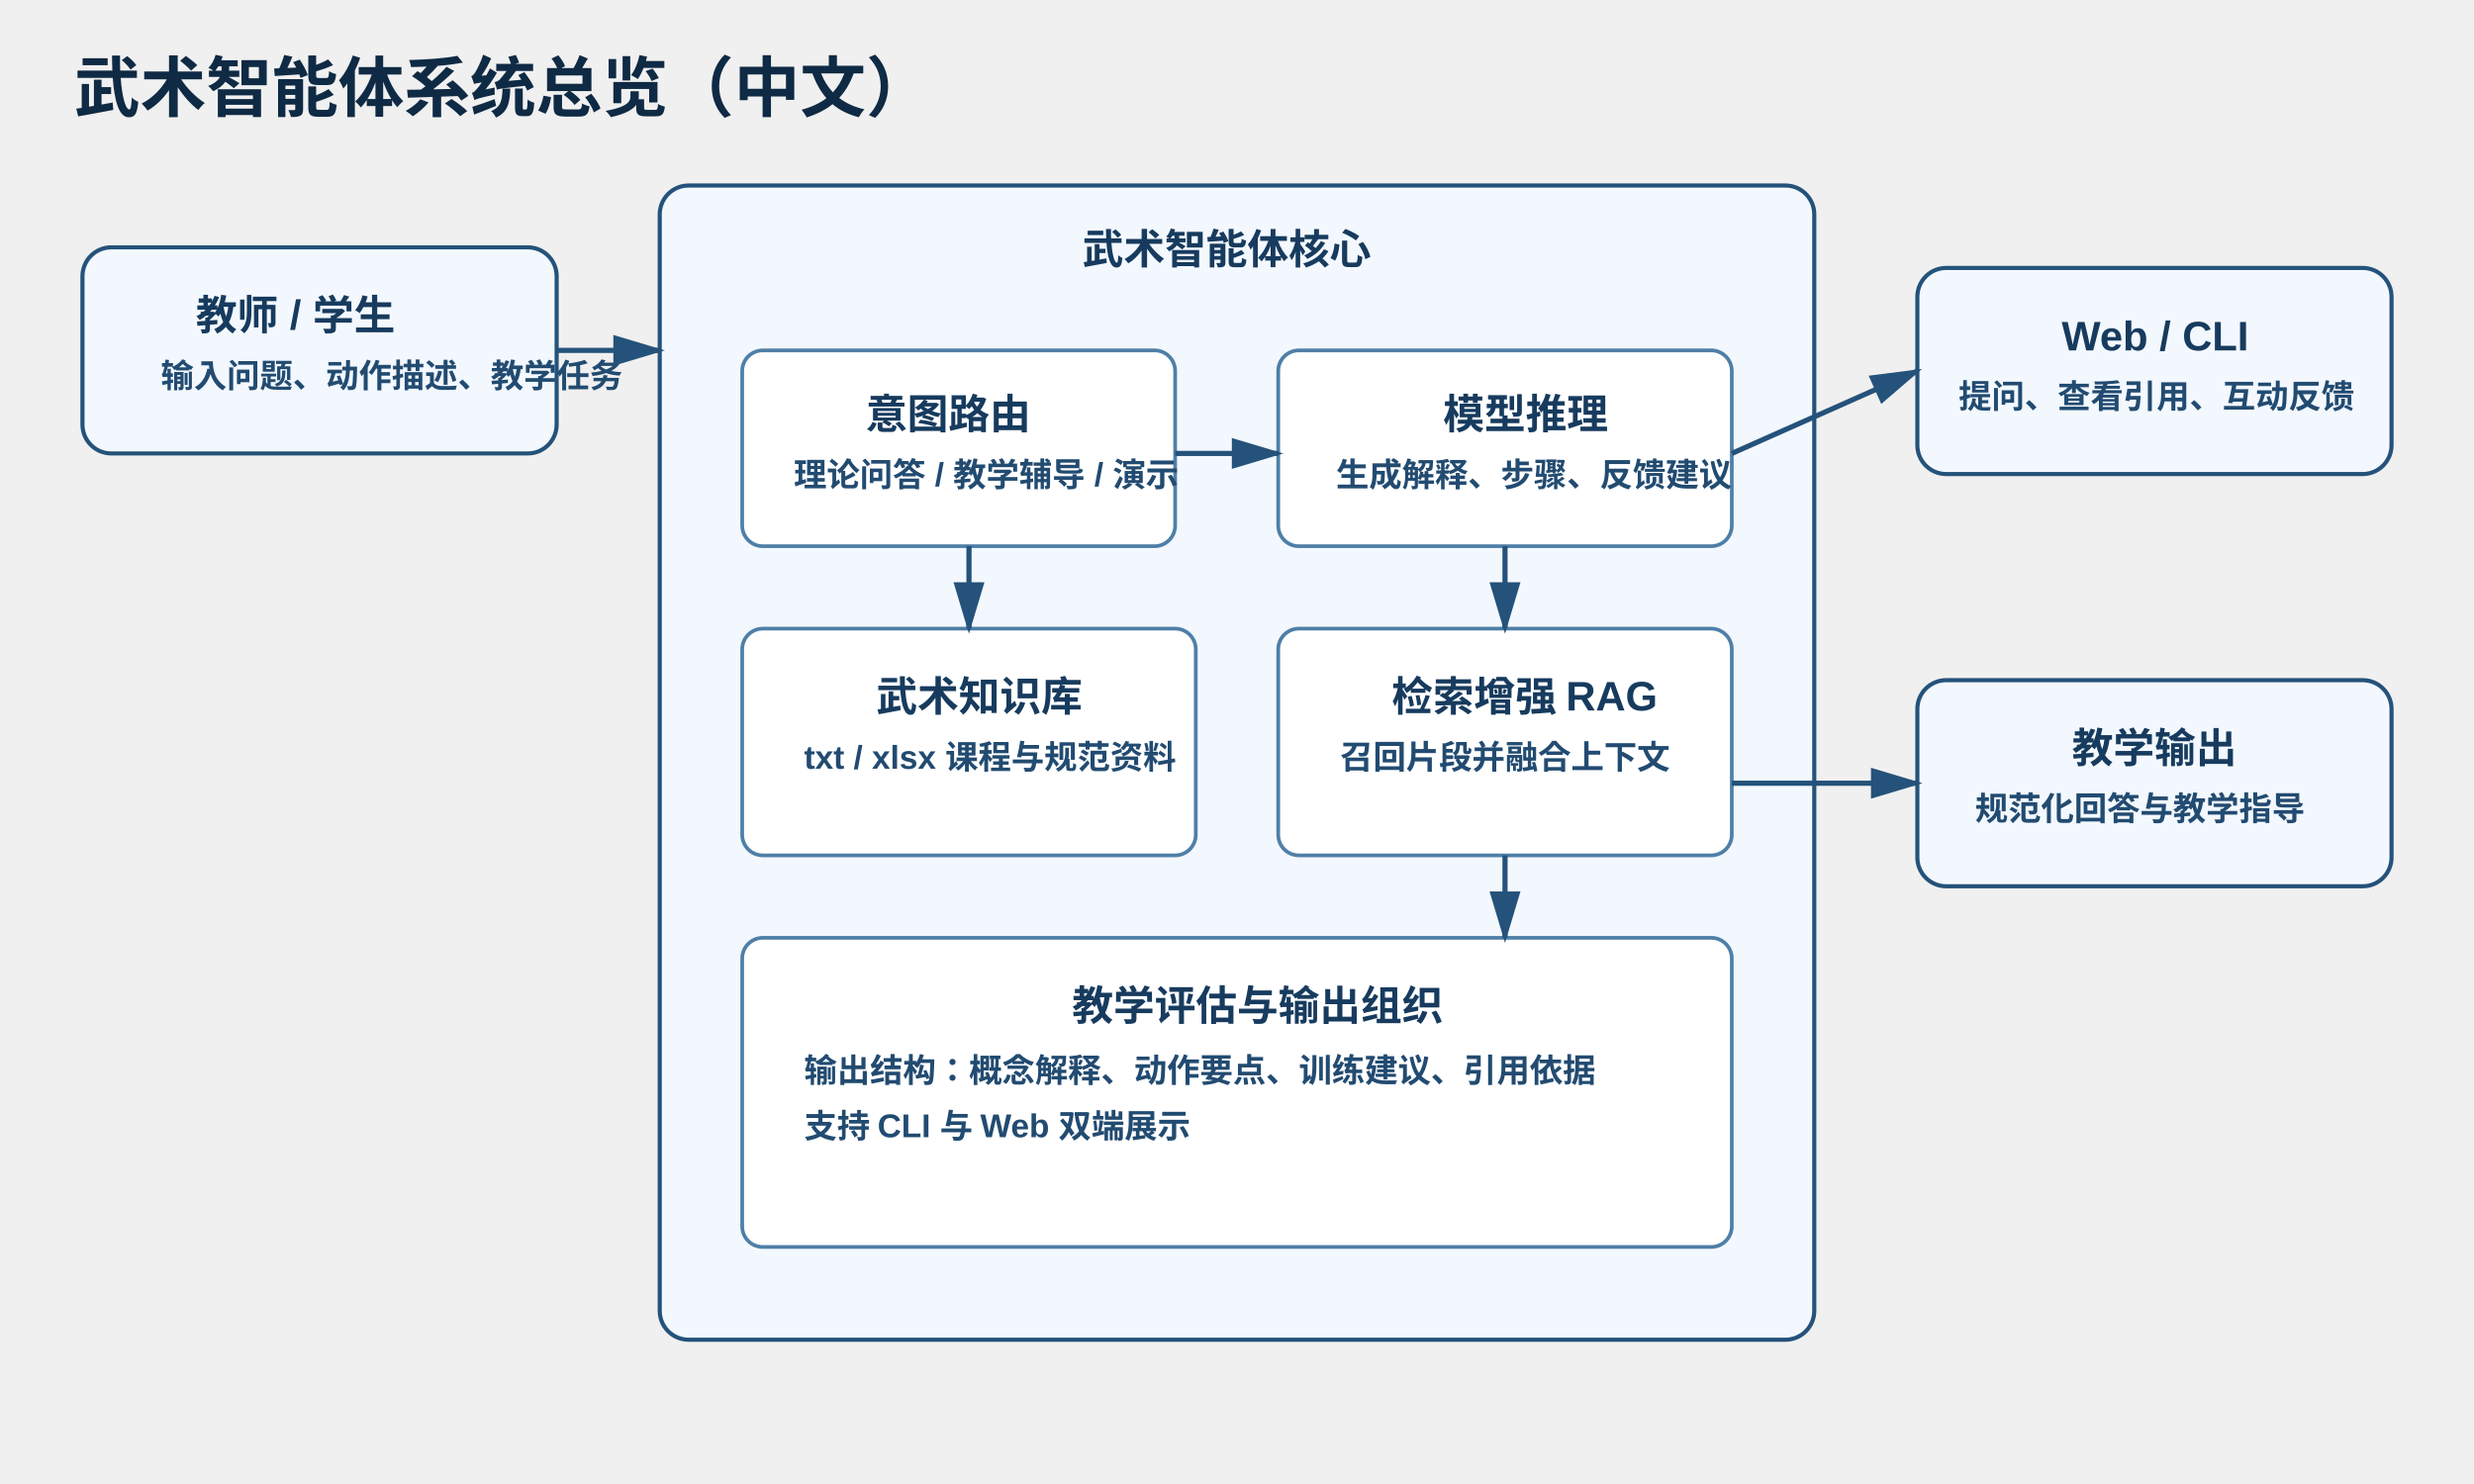
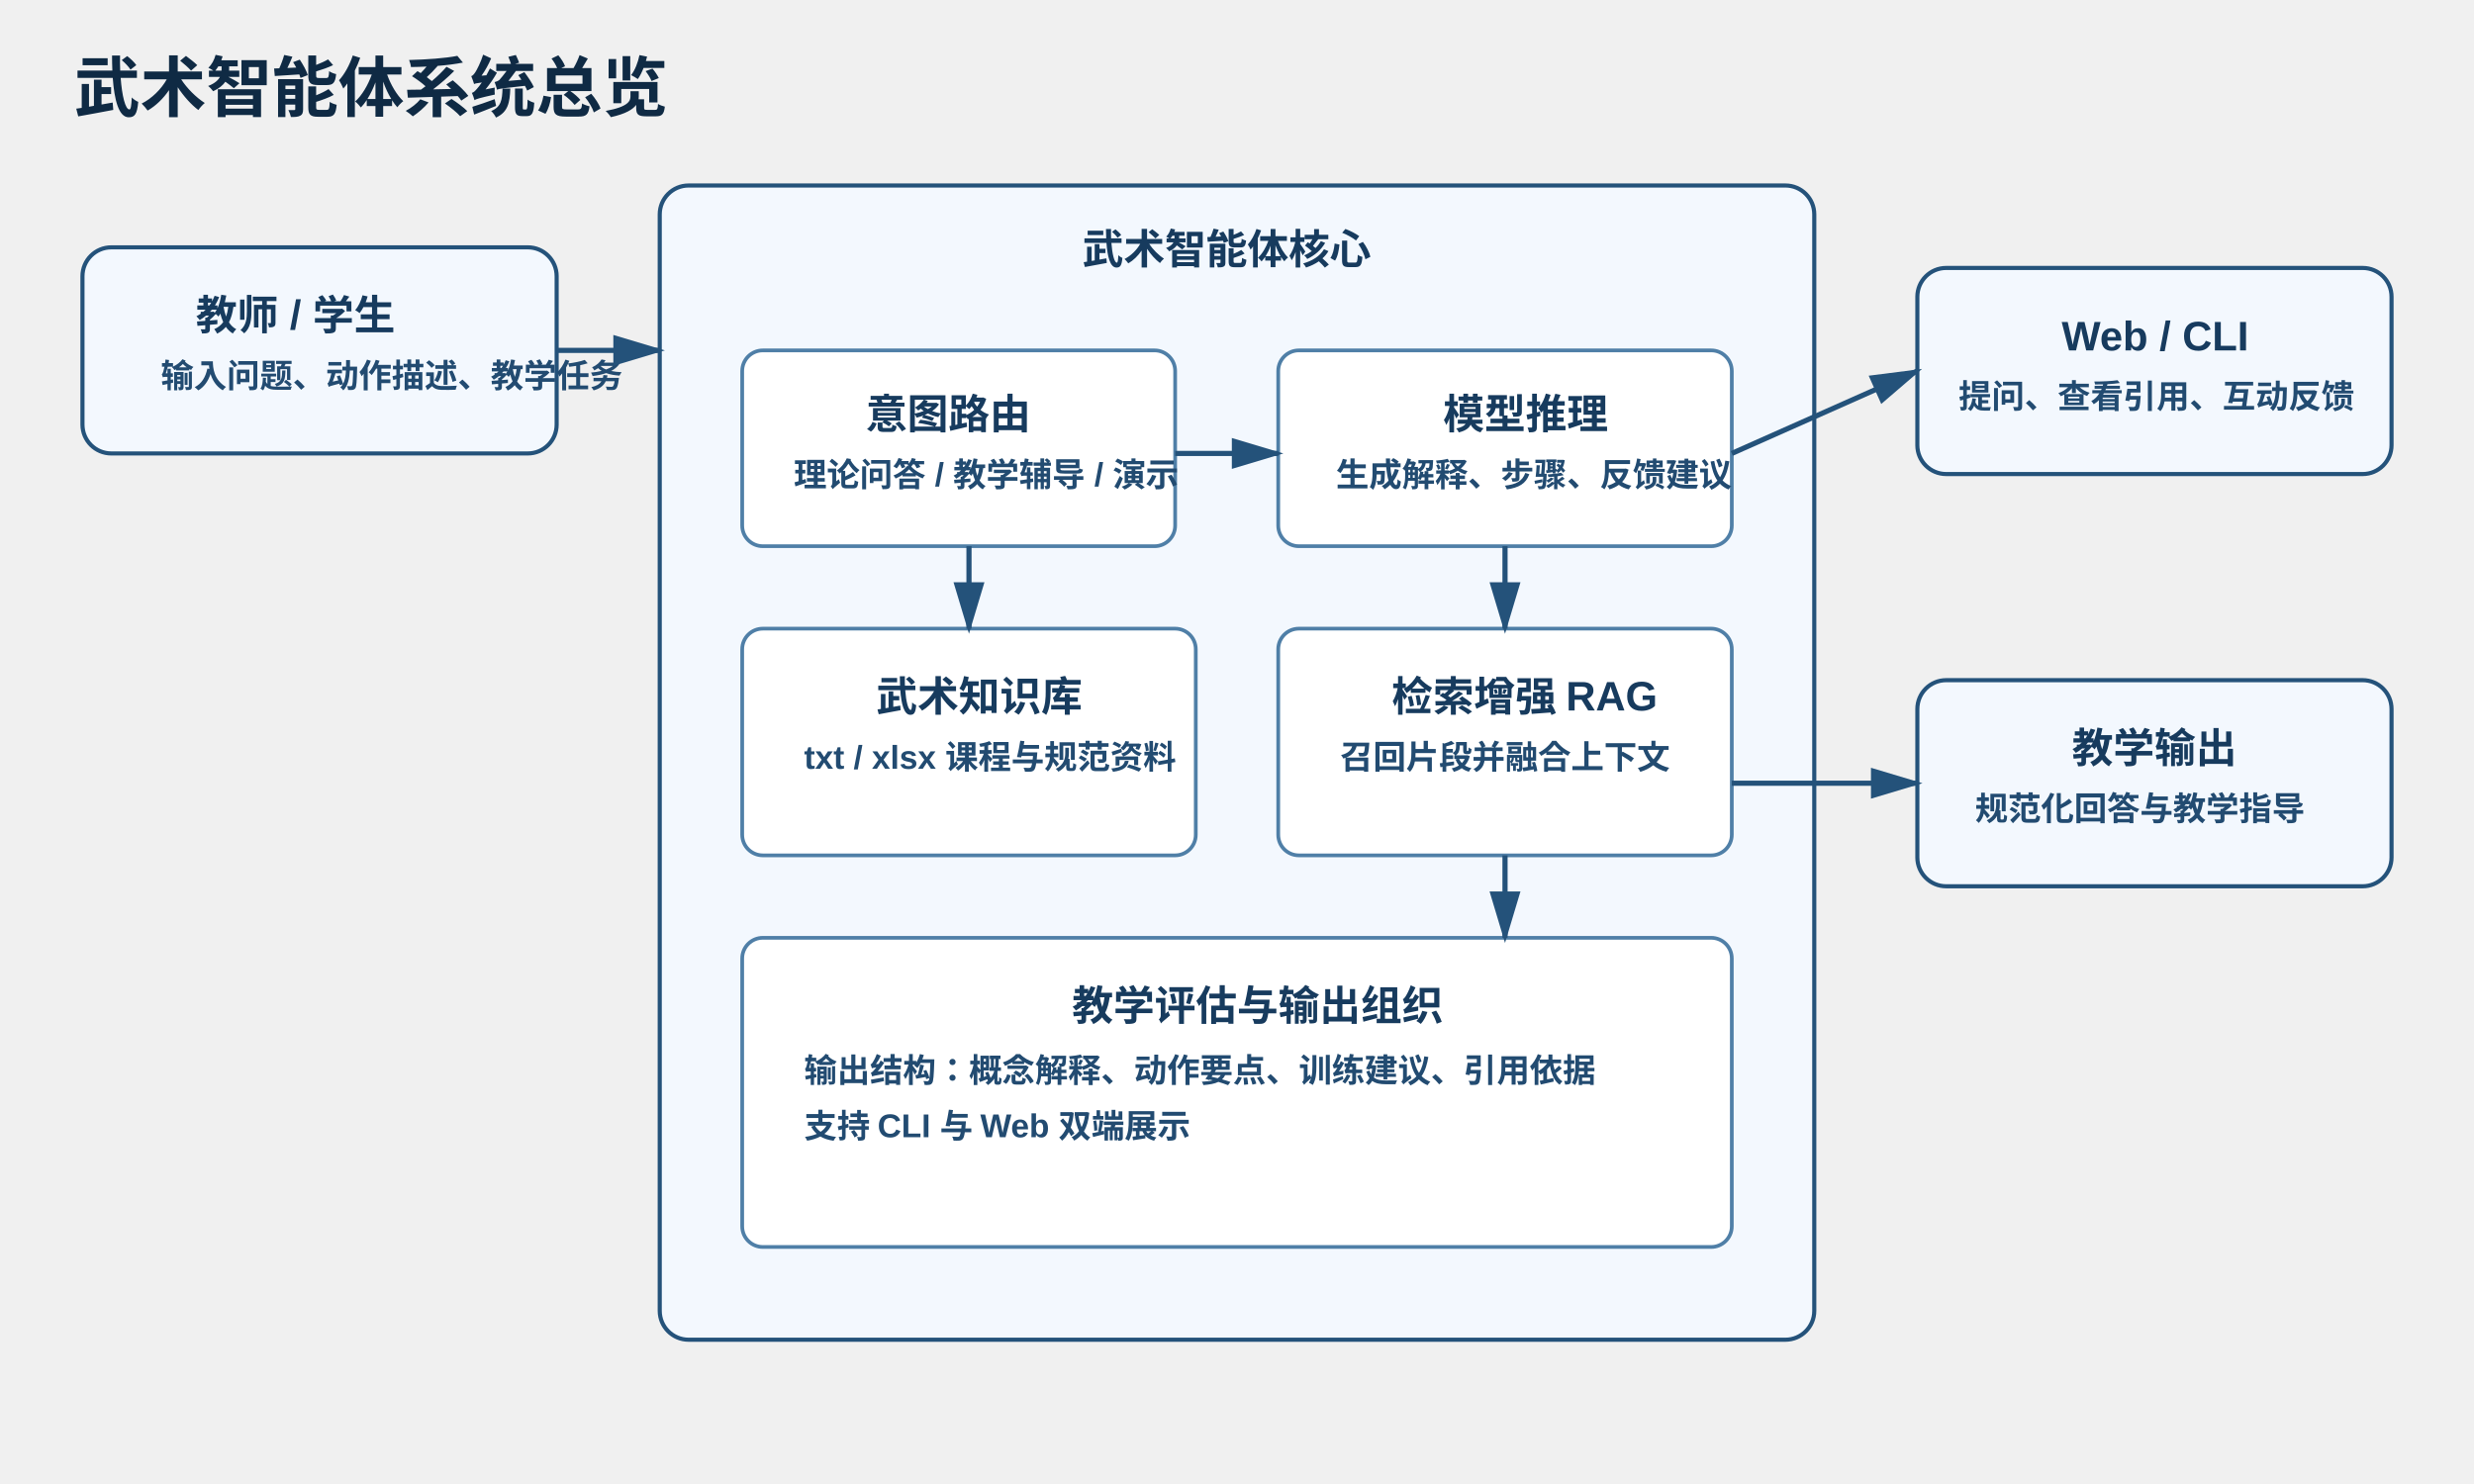
<svg xmlns="http://www.w3.org/2000/svg" width="1200" height="720" viewBox="0 0 1200 720">
  <defs>
    <style>
      .t { font: 700 32px Arial, sans-serif; fill: #0f2a44; }
      .h { font: 700 20px Arial, sans-serif; fill: #173b5e; }
      .m { font: 600 16px Arial, sans-serif; fill: #224b71; }
      .b { fill: #f3f8fe; stroke: #24527a; stroke-width: 2; rx: 14; ry: 14; }
      .s { fill: #ffffff; stroke: #4f7fa7; stroke-width: 1.8; rx: 10; ry: 10; }
      .a { stroke: #24527a; stroke-width: 2.5; marker-end: url(#m1); fill: none; }
    </style>
    <marker id="m1" markerWidth="10" markerHeight="10" refX="9" refY="3" orient="auto">
      <path d="M0,0 L10,3 L0,6 z" fill="#24527a" />
    </marker>
  </defs>
-   <text x="36" y="54" class="t">武术智能体系统总览（中文）</text>
+   <text x="36" y="54" class="t">武术智能体系统总览</text>
  <rect x="40" y="120" width="230" height="100" class="b" />
  <text x="95" y="160" class="h">教师 / 学生</text>
  <text x="78" y="188" class="m">输入问题、动作描述、教学任务</text>
  <rect x="320" y="90" width="560" height="560" class="b" />
  <text x="525" y="128" class="h">武术智能体核心</text>
  <rect x="360" y="170" width="210" height="95" class="s" />
  <text x="420" y="208" class="h">意图路由</text>
  <text x="385" y="236" class="m">理论问答 / 教学辅导 / 演示</text>
  <rect x="620" y="170" width="220" height="95" class="s" />
  <text x="700" y="208" class="h">模型推理</text>
  <text x="648" y="236" class="m">生成解释、步骤、反馈建议</text>
  <rect x="360" y="305" width="220" height="110" class="s" />
  <text x="425" y="345" class="h">武术知识库</text>
  <text x="390" y="373" class="m">txt / xlsx 课程与规范资料</text>
  <rect x="620" y="305" width="220" height="110" class="s" />
  <text x="675" y="345" class="h">检索增强 RAG</text>
  <text x="650" y="373" class="m">召回片段并融合上下文</text>
  <rect x="360" y="455" width="480" height="150" class="s" />
  <text x="520" y="495" class="h">教学评估与输出组织</text>
  <text x="390" y="525" class="m">输出结构：概念解释、动作要点、训练建议、引用依据</text>
  <text x="390" y="552" class="m">支持 CLI 与 Web 双端展示</text>
  <rect x="930" y="130" width="230" height="100" class="b" />
  <text x="1000" y="170" class="h">Web / CLI</text>
  <text x="950" y="198" class="m">提问、查看引用、互动反馈</text>
  <rect x="930" y="330" width="230" height="100" class="b" />
  <text x="1005" y="370" class="h">教学输出</text>
  <text x="958" y="398" class="m">规范化回答与教学指导</text>
  <line x1="270" y1="170" x2="320" y2="170" class="a" />
  <line x1="570" y1="220" x2="620" y2="220" class="a" />
  <line x1="470" y1="265" x2="470" y2="305" class="a" />
  <line x1="730" y1="265" x2="730" y2="305" class="a" />
  <line x1="730" y1="415" x2="730" y2="455" class="a" />
  <line x1="840" y1="220" x2="930" y2="180" class="a" />
  <line x1="840" y1="380" x2="930" y2="380" class="a" />
</svg>
